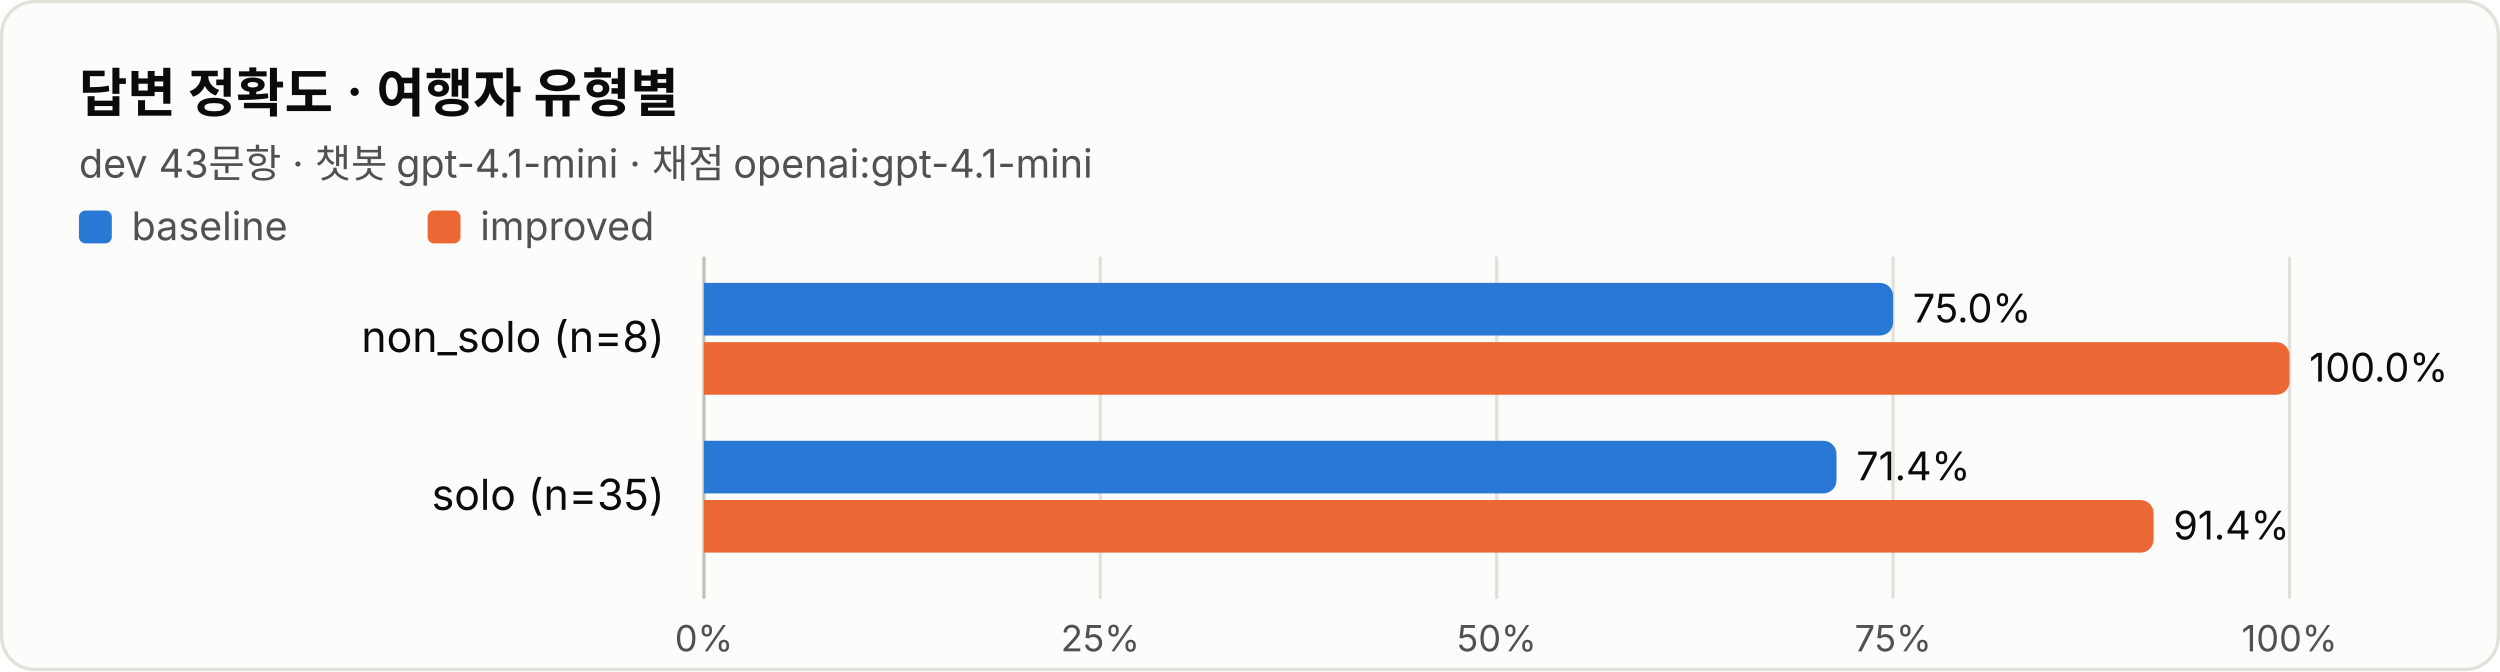
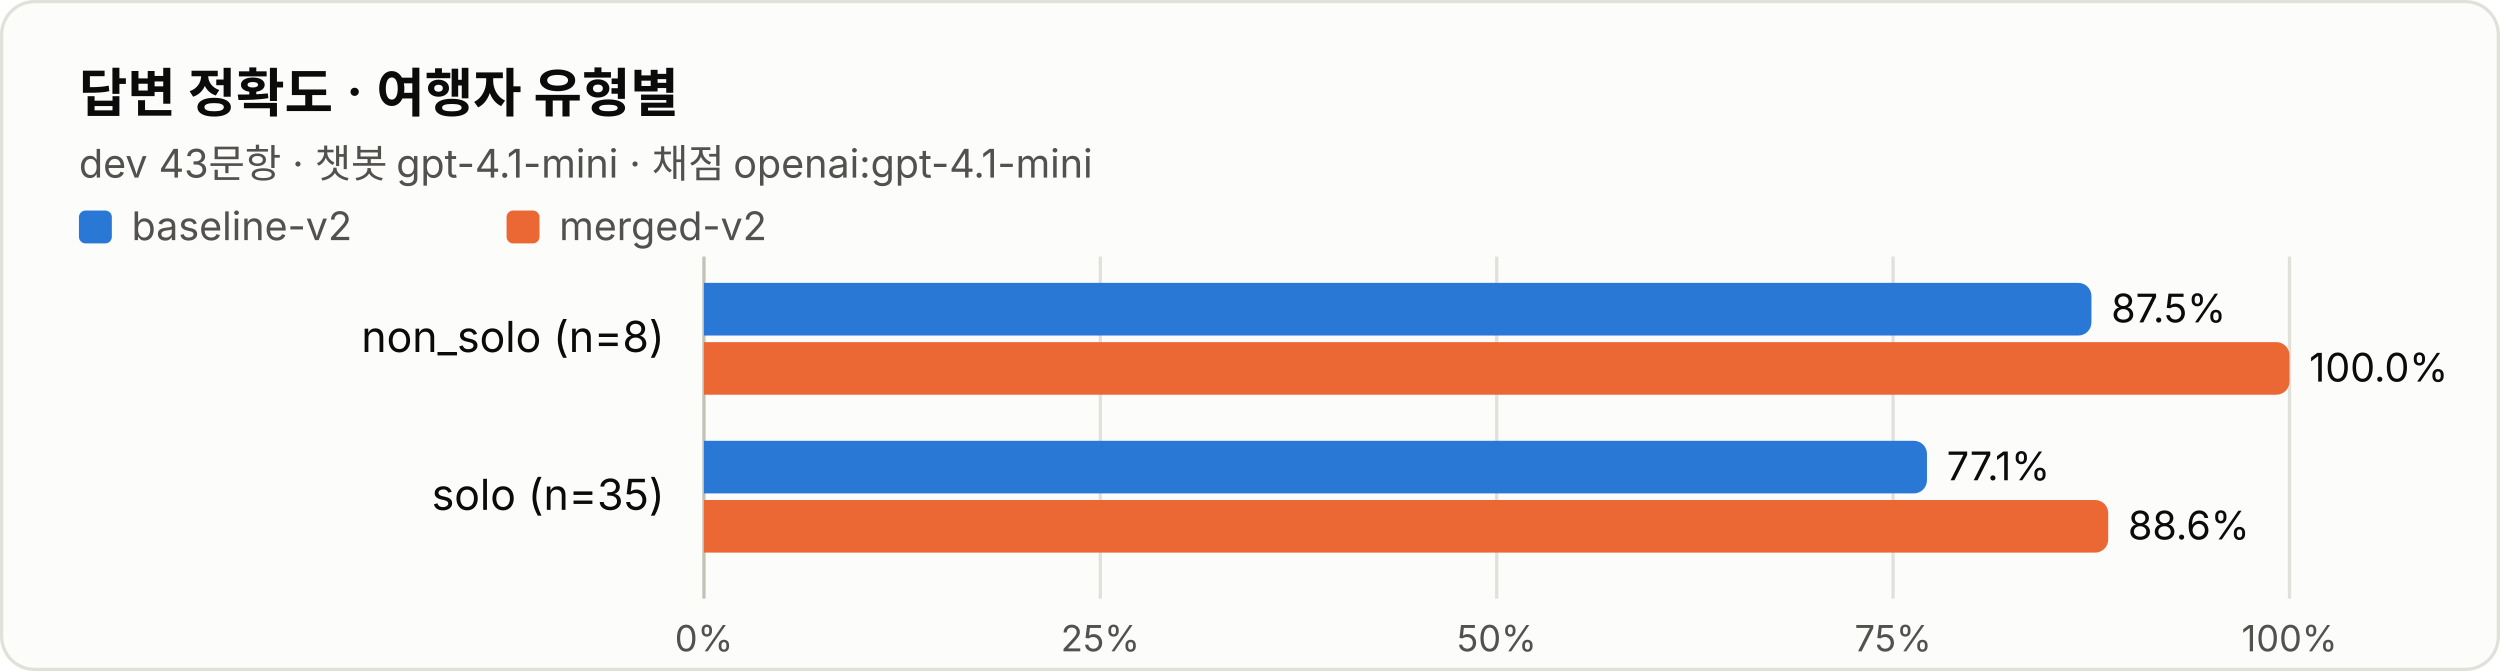
<svg xmlns="http://www.w3.org/2000/svg" width="760" height="204" viewBox="0 0 760 204" role="img" aria-labelledby="t d" font-family="system-ui, -apple-system, 'Segoe UI', 'Malgun Gothic', 'Apple SD Gothic Neo', 'Noto Sans KR', sans-serif">
  <rect x="0.5" y="0.5" width="759" height="203" rx="10" fill="#fcfcfb" stroke="#e1e0d9" />
  <text x="24" y="34" font-size="16" font-weight="600" fill="#0b0b0b">답변 정확도 · 여행자 유형별</text>
  <text x="24" y="54" font-size="12" fill="#52514e">dev 43문항 · 챗봇 gpt-4.1-mini · 채점 openai:gpt-4.1-mini</text>
  <rect x="24" y="64" width="10" height="10" rx="2" fill="#2a78d6" />
-   <text x="40" y="73" font-size="12" fill="#52514e">baseline</text>
-   <rect x="130" y="64" width="10" height="10" rx="2" fill="#eb6834" />
-   <text x="146" y="73" font-size="12" fill="#52514e">improved</text>
+   <text x="40" y="73" font-size="12" fill="#52514e">baseline-v2</text>
+   <rect x="154" y="64" width="10" height="10" rx="2" fill="#eb6834" />
+   <text x="170" y="73" font-size="12" fill="#52514e">merged-v2</text>
  <line x1="214.0" y1="78" x2="214.0" y2="182" stroke="#c3c2b7" stroke-width="1" />
  <text x="214.0" y="198" font-size="11" text-anchor="middle" fill="#52514e">0%</text>
  <line x1="334.5" y1="78" x2="334.5" y2="182" stroke="#e1e0d9" stroke-width="1" />
  <text x="334.5" y="198" font-size="11" text-anchor="middle" fill="#52514e">25%</text>
  <line x1="455.0" y1="78" x2="455.0" y2="182" stroke="#e1e0d9" stroke-width="1" />
  <text x="455.0" y="198" font-size="11" text-anchor="middle" fill="#52514e">50%</text>
  <line x1="575.5" y1="78" x2="575.5" y2="182" stroke="#e1e0d9" stroke-width="1" />
  <text x="575.5" y="198" font-size="11" text-anchor="middle" fill="#52514e">75%</text>
  <line x1="696.0" y1="78" x2="696.0" y2="182" stroke="#e1e0d9" stroke-width="1" />
  <text x="696.0" y="198" font-size="11" text-anchor="middle" fill="#52514e">100%</text>
  <text x="202" y="107.0" font-size="13" text-anchor="end" fill="#0b0b0b">non_solo (n=8)</text>
-   <path d="M214.0,86.0 H571.5 A4,4 0 0 1 575.5,90.0 V98.0 A4,4 0 0 1 571.5,102.0 H214.0 Z" fill="#2a78d6" />
-   <text x="581.5" y="98" font-size="12" fill="#0b0b0b">75.0%</text>
+   <path d="M214.0,86.0 H631.8 A4,4 0 0 1 635.8,90.0 V98.0 A4,4 0 0 1 631.8,102.0 H214.0 Z" fill="#2a78d6" />
+   <text x="641.8" y="98" font-size="12" fill="#0b0b0b">87.5%</text>
  <path d="M214.0,104.0 H692.0 A4,4 0 0 1 696.0,108.0 V116.0 A4,4 0 0 1 692.0,120.0 H214.0 Z" fill="#eb6834" />
  <text x="702.0" y="116" font-size="12" fill="#0b0b0b">100.0%</text>
  <text x="202" y="155.0" font-size="13" text-anchor="end" fill="#0b0b0b">solo (n=35)</text>
-   <path d="M214.0,134.0 H554.3 A4,4 0 0 1 558.3,138.0 V146.0 A4,4 0 0 1 554.3,150.0 H214.0 Z" fill="#2a78d6" />
-   <text x="564.3" y="146" font-size="12" fill="#0b0b0b">71.4%</text>
-   <path d="M214.0,152.0 H650.7 A4,4 0 0 1 654.7,156.0 V164.0 A4,4 0 0 1 650.7,168.0 H214.0 Z" fill="#eb6834" />
-   <text x="660.7" y="164" font-size="12" fill="#0b0b0b">91.4%</text>
+   <path d="M214.0,134.0 H581.8 A4,4 0 0 1 585.8,138.0 V146.0 A4,4 0 0 1 581.8,150.0 H214.0 Z" fill="#2a78d6" />
+   <text x="591.8" y="146" font-size="12" fill="#0b0b0b">77.1%</text>
+   <path d="M214.0,152.0 H636.9 A4,4 0 0 1 640.9,156.0 V164.0 A4,4 0 0 1 636.9,168.0 H214.0 Z" fill="#eb6834" />
+   <text x="646.9" y="164" font-size="12" fill="#0b0b0b">88.6%</text>
</svg>
